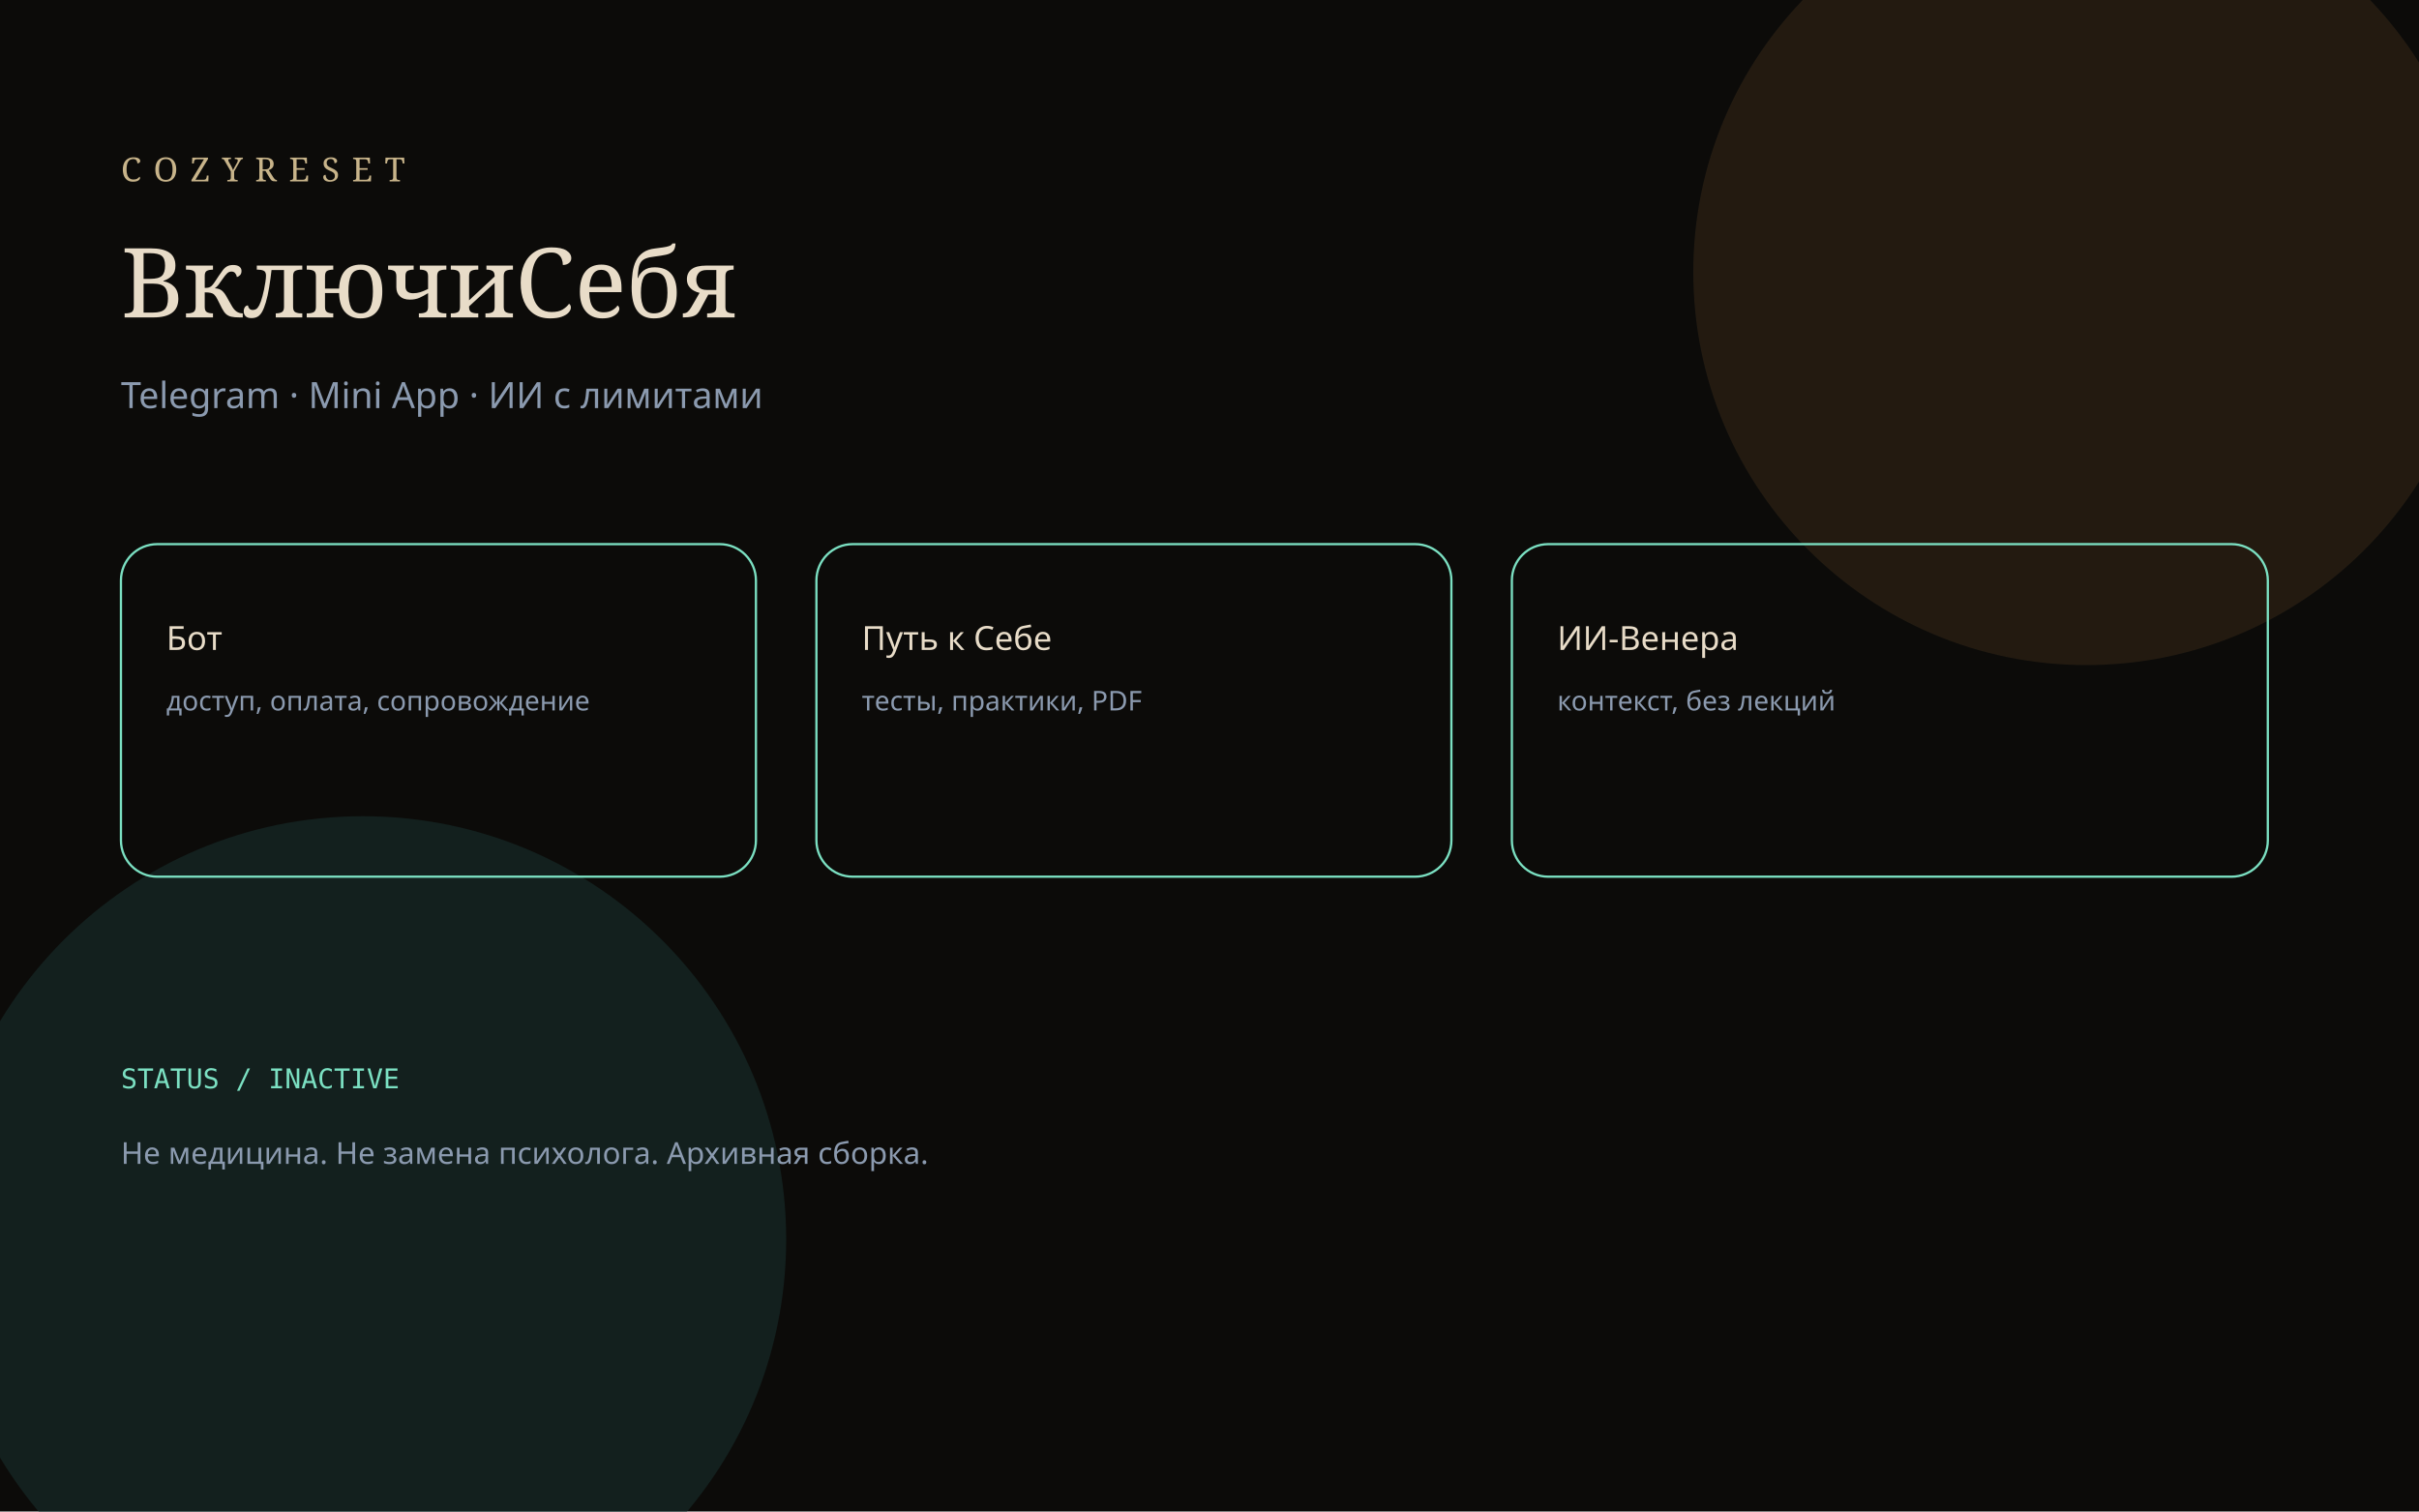
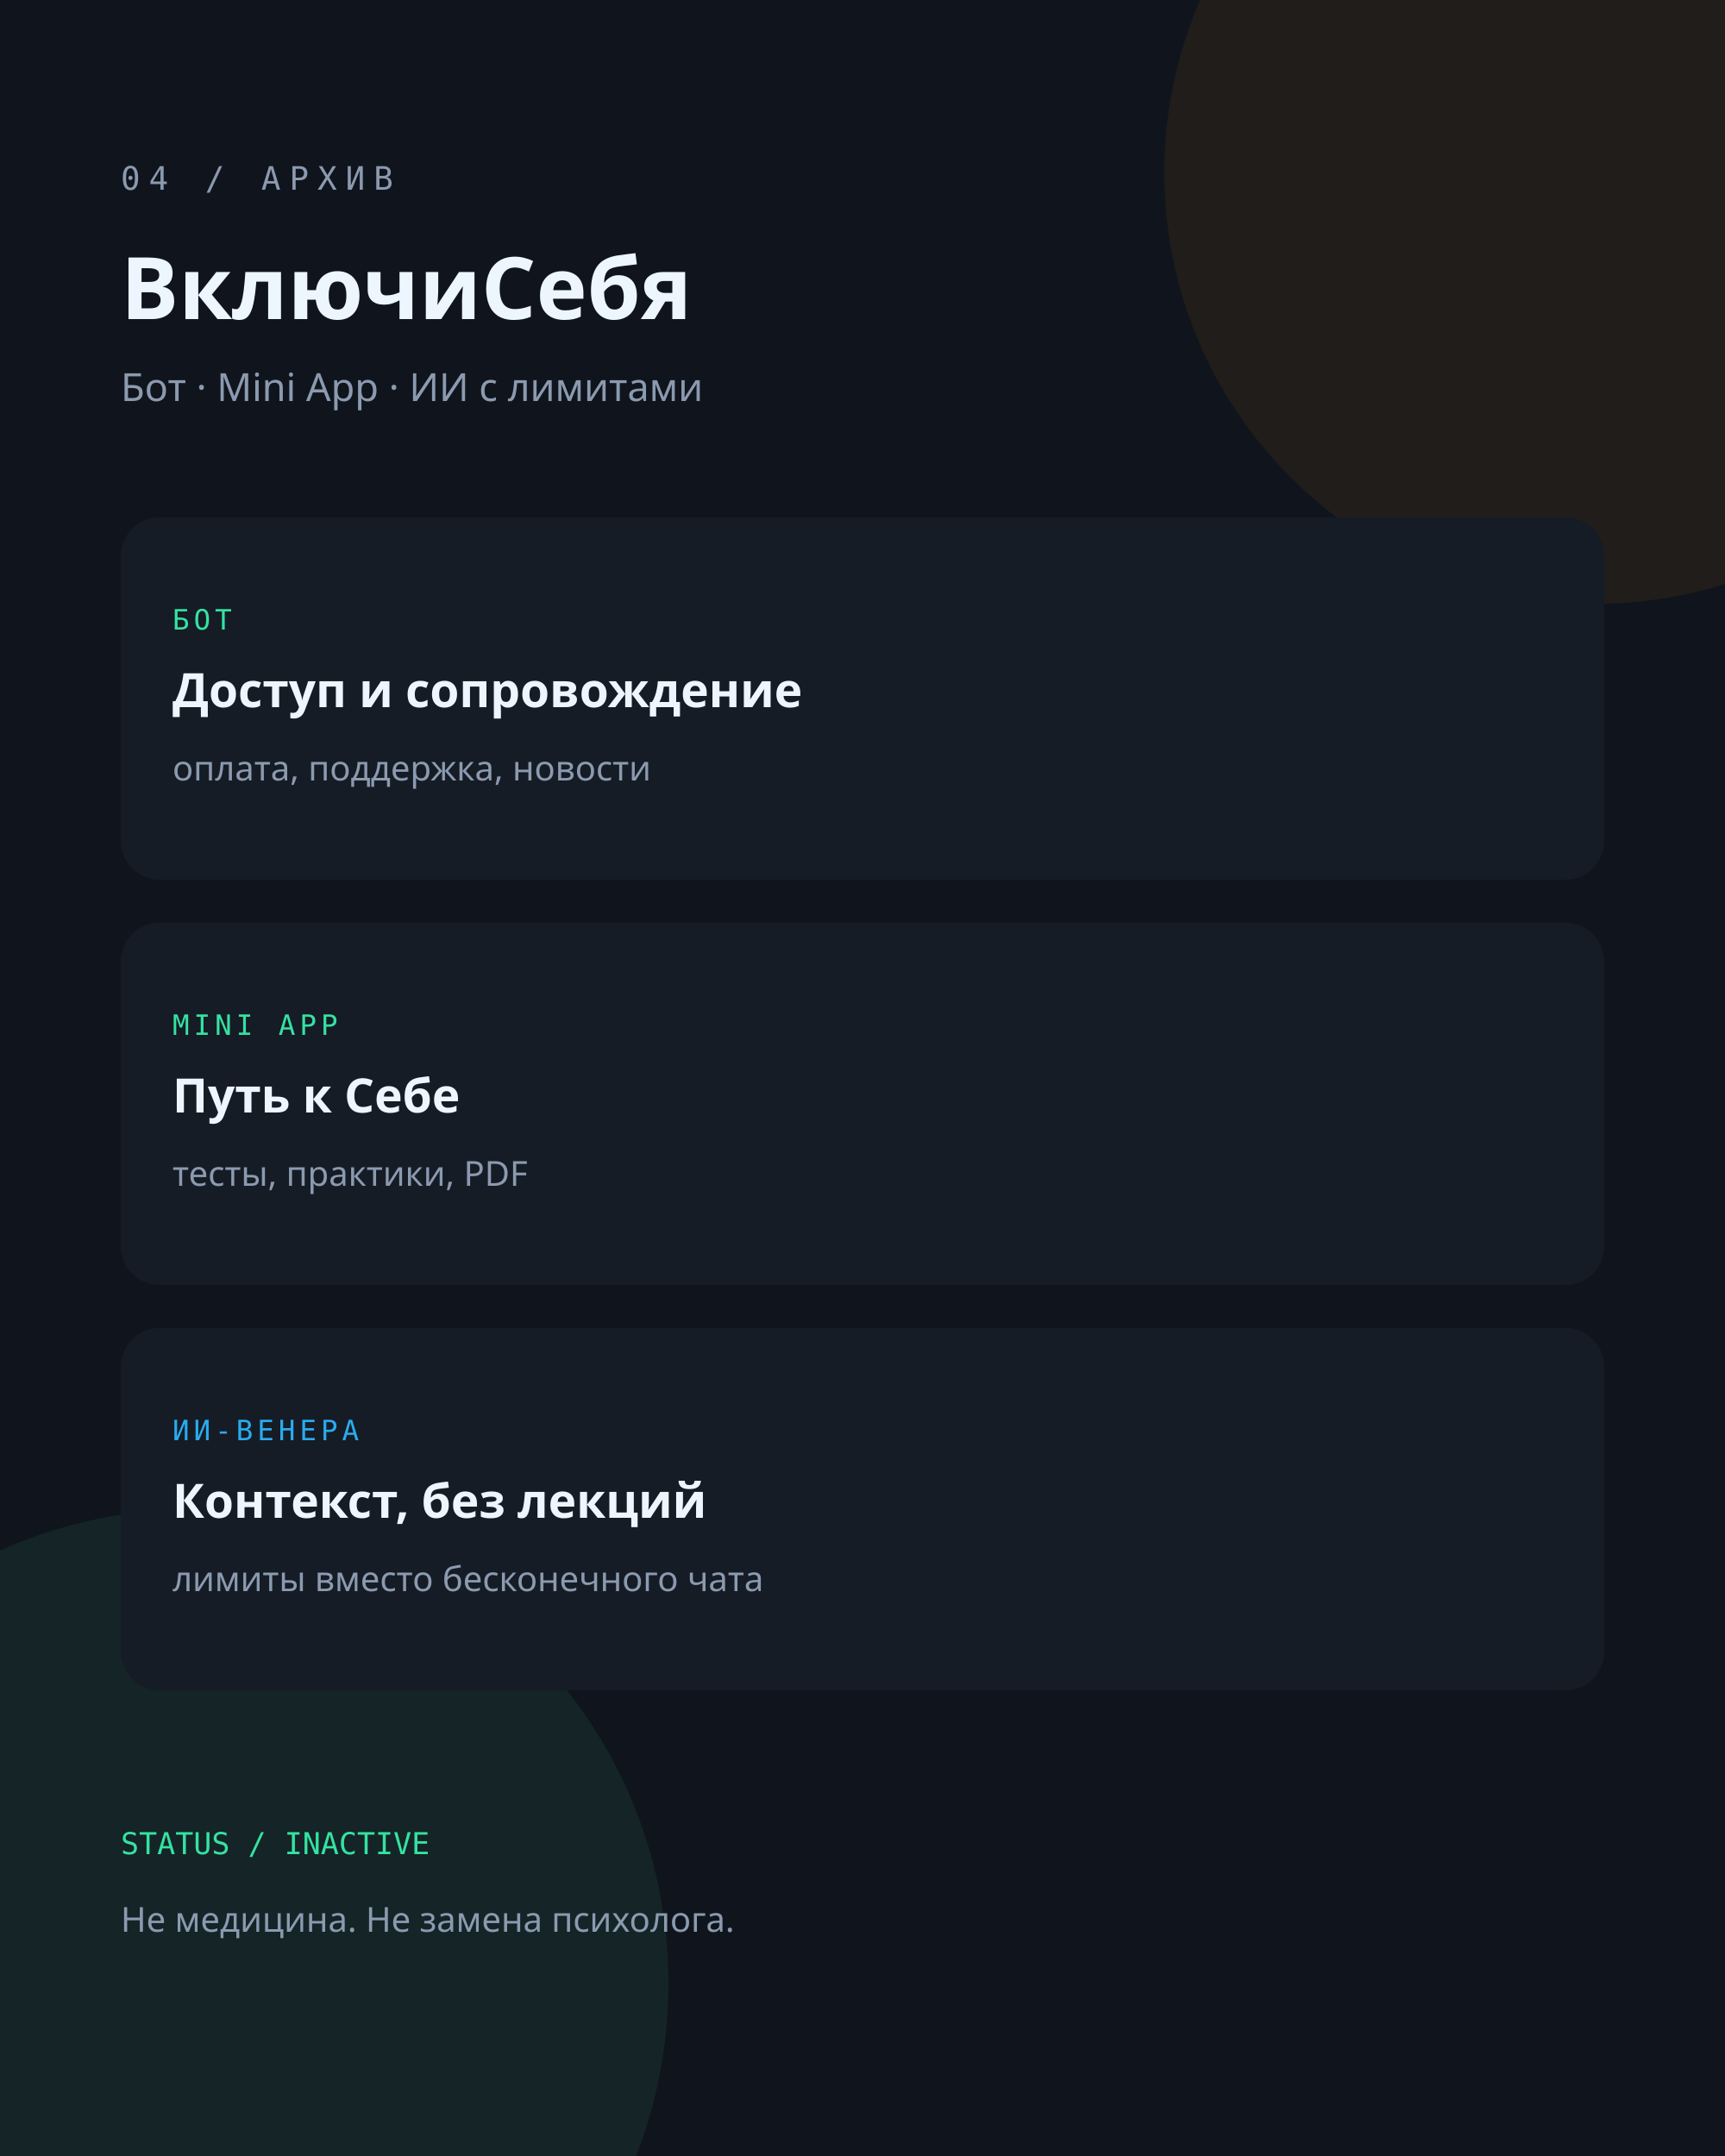
- <svg xmlns="http://www.w3.org/2000/svg" viewBox="0 0 1600 1000" role="img" aria-label="ВключиСебя / CozyReset: бот, Mini App и ИИ-Венера">
-   <rect width="1600" height="1000" fill="#0C0B09" />
-   <circle cx="240" cy="820" r="280" fill="#1A3A38" opacity="0.45" />
-   <circle cx="1380" cy="180" r="260" fill="#3A2A18" opacity="0.5" />
-   <text x="80" y="120" fill="#C8B48A" font-family="ui-serif, Georgia, serif" font-size="22" letter-spacing="8">COZYRESET</text>
-   <text x="80" y="210" fill="#E8DCC8" font-family="ui-serif, Georgia, serif" font-size="64">ВключиСебя</text>
-   <text x="80" y="270" fill="#8B9AAF" font-family="ui-sans-serif, system-ui, sans-serif" font-size="24">Telegram · Mini App · ИИ с лимитами</text>
-   <g fill="none" stroke="#7BE0C2" stroke-width="1.5">
-     <rect x="80" y="360" width="420" height="220" rx="24" />
-     <rect x="540" y="360" width="420" height="220" rx="24" />
-     <rect x="1000" y="360" width="500" height="220" rx="24" />
-   </g>
-   <g font-family="ui-sans-serif, system-ui, sans-serif" fill="#E8DCC8" font-size="22">
-     <text x="110" y="430">Бот</text>
-     <text x="570" y="430">Путь к Себе</text>
-     <text x="1030" y="430">ИИ-Венера</text>
-   </g>
-   <g font-family="ui-sans-serif, system-ui, sans-serif" fill="#8B9AAF" font-size="18">
-     <text x="110" y="470">доступ, оплата, сопровождение</text>
-     <text x="570" y="470">тесты, практики, PDF</text>
-     <text x="1030" y="470">контекст, без лекций</text>
-   </g>
-   <text x="80" y="720" fill="#7BE0C2" font-family="ui-monospace, SFMono-Regular, Menlo, monospace" font-size="18">STATUS / INACTIVE</text>
-   <text x="80" y="770" fill="#8B9AAF" font-family="ui-sans-serif, system-ui, sans-serif" font-size="20">Не медицина. Не замена психолога. Архивная сборка.</text>
+ <svg xmlns="http://www.w3.org/2000/svg" viewBox="0 0 800 1000" role="img" aria-label="ВключиСебя / CozyReset: бот, Mini App и ИИ-Венера">
+   <rect width="800" height="1000" fill="#10151D" />
+   <circle cx="90" cy="920" r="220" fill="#1A3A38" opacity="0.4" />
+   <circle cx="740" cy="80" r="200" fill="#3A2A18" opacity="0.38" />
+   <text x="56" y="88" fill="#8B9AAF" font-family="ui-monospace, SFMono-Regular, Menlo, monospace" font-size="15" letter-spacing="4">04 / АРХИВ</text>
+   <text x="56" y="148" fill="#EDF5FF" font-family="ui-sans-serif, system-ui, sans-serif" font-size="40" font-weight="700">ВключиСебя</text>
+   <text x="56" y="186" fill="#8B9AAF" font-family="ui-sans-serif, system-ui, sans-serif" font-size="18">Бот · Mini App · ИИ с лимитами</text>
+   <rect x="56" y="240" width="688" height="168" rx="18" fill="#151C26" />
+   <text x="80" y="292" fill="#35E2A1" font-family="ui-monospace, SFMono-Regular, Menlo, monospace" font-size="13" letter-spacing="2">БОТ</text>
+   <text x="80" y="328" fill="#EDF5FF" font-family="ui-sans-serif, system-ui, sans-serif" font-size="22" font-weight="600">Доступ и сопровождение</text>
+   <text x="80" y="362" fill="#8B9AAF" font-family="ui-sans-serif, system-ui, sans-serif" font-size="16">оплата, поддержка, новости</text>
+   <rect x="56" y="428" width="688" height="168" rx="18" fill="#151C26" />
+   <text x="80" y="480" fill="#35E2A1" font-family="ui-monospace, SFMono-Regular, Menlo, monospace" font-size="13" letter-spacing="2">MINI APP</text>
+   <text x="80" y="516" fill="#EDF5FF" font-family="ui-sans-serif, system-ui, sans-serif" font-size="22" font-weight="600">Путь к Себе</text>
+   <text x="80" y="550" fill="#8B9AAF" font-family="ui-sans-serif, system-ui, sans-serif" font-size="16">тесты, практики, PDF</text>
+   <rect x="56" y="616" width="688" height="168" rx="18" fill="#151C26" />
+   <text x="80" y="668" fill="#2AABEE" font-family="ui-monospace, SFMono-Regular, Menlo, monospace" font-size="13" letter-spacing="2">ИИ-ВЕНЕРА</text>
+   <text x="80" y="704" fill="#EDF5FF" font-family="ui-sans-serif, system-ui, sans-serif" font-size="22" font-weight="600">Контекст, без лекций</text>
+   <text x="80" y="738" fill="#8B9AAF" font-family="ui-sans-serif, system-ui, sans-serif" font-size="16">лимиты вместо бесконечного чата</text>
+   <text x="56" y="860" fill="#35E2A1" font-family="ui-monospace, SFMono-Regular, Menlo, monospace" font-size="14">STATUS / INACTIVE</text>
+   <text x="56" y="896" fill="#8B9AAF" font-family="ui-sans-serif, system-ui, sans-serif" font-size="16">Не медицина. Не замена психолога.</text>
</svg>
